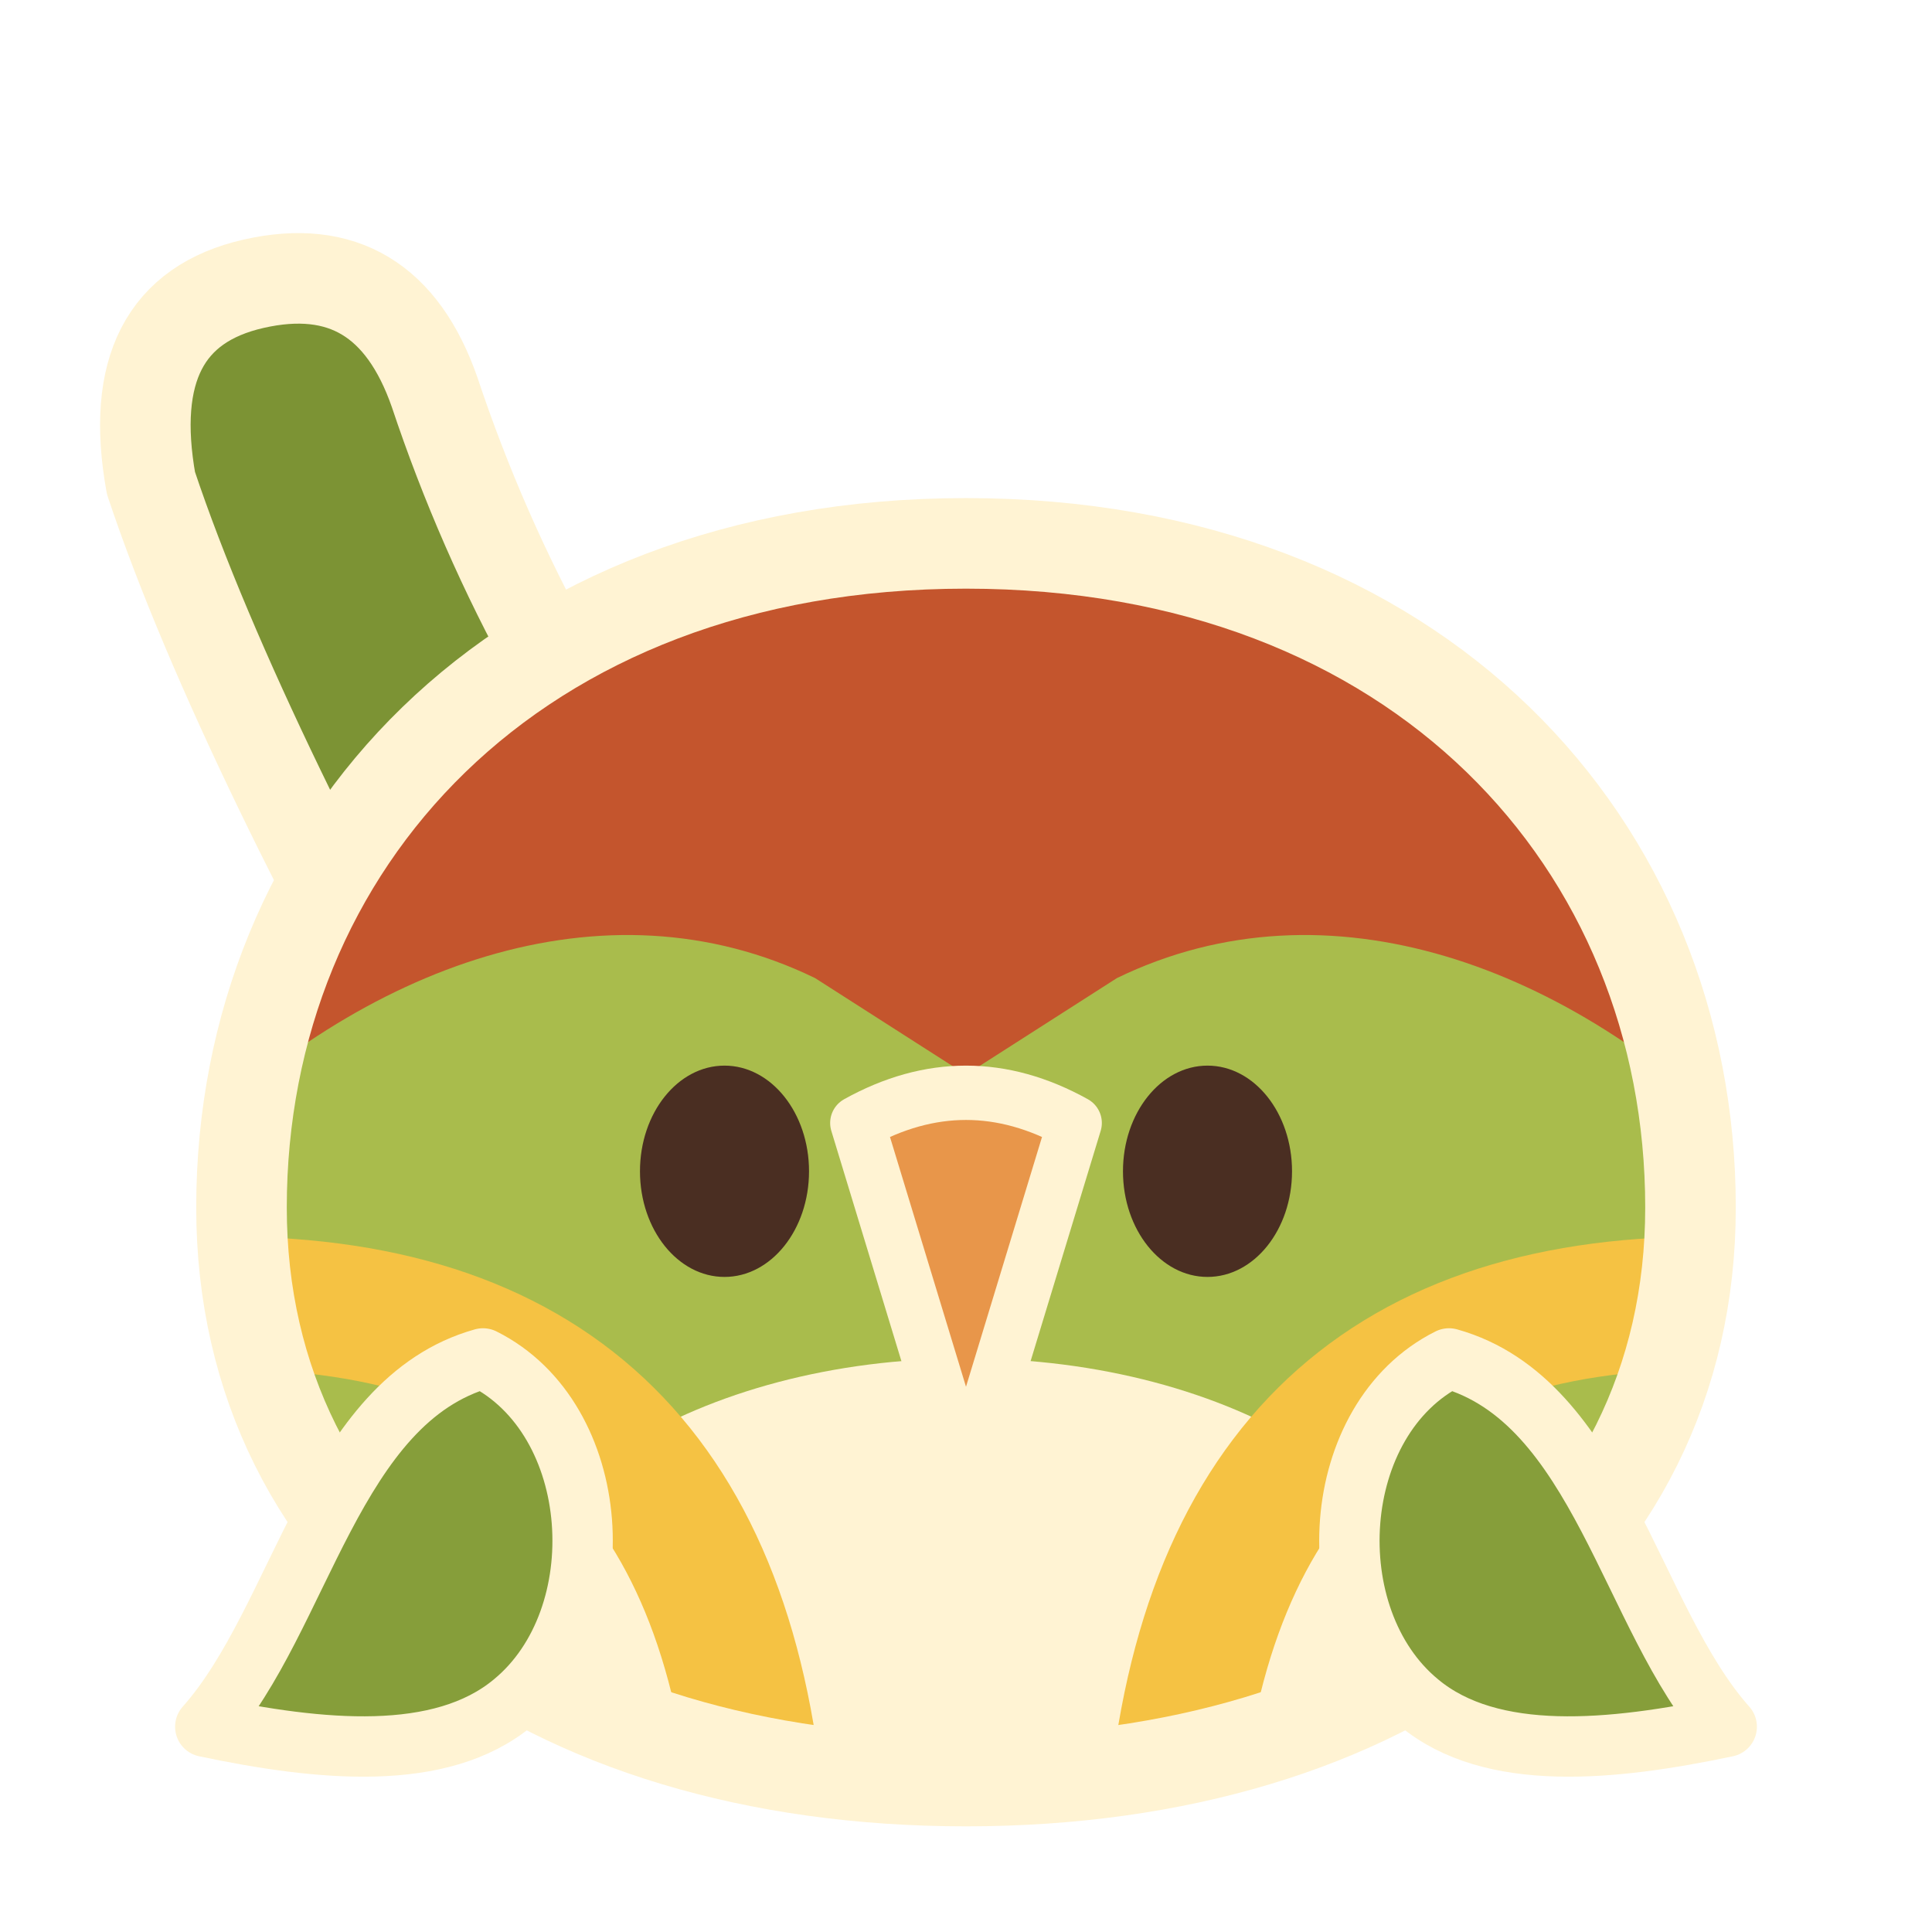
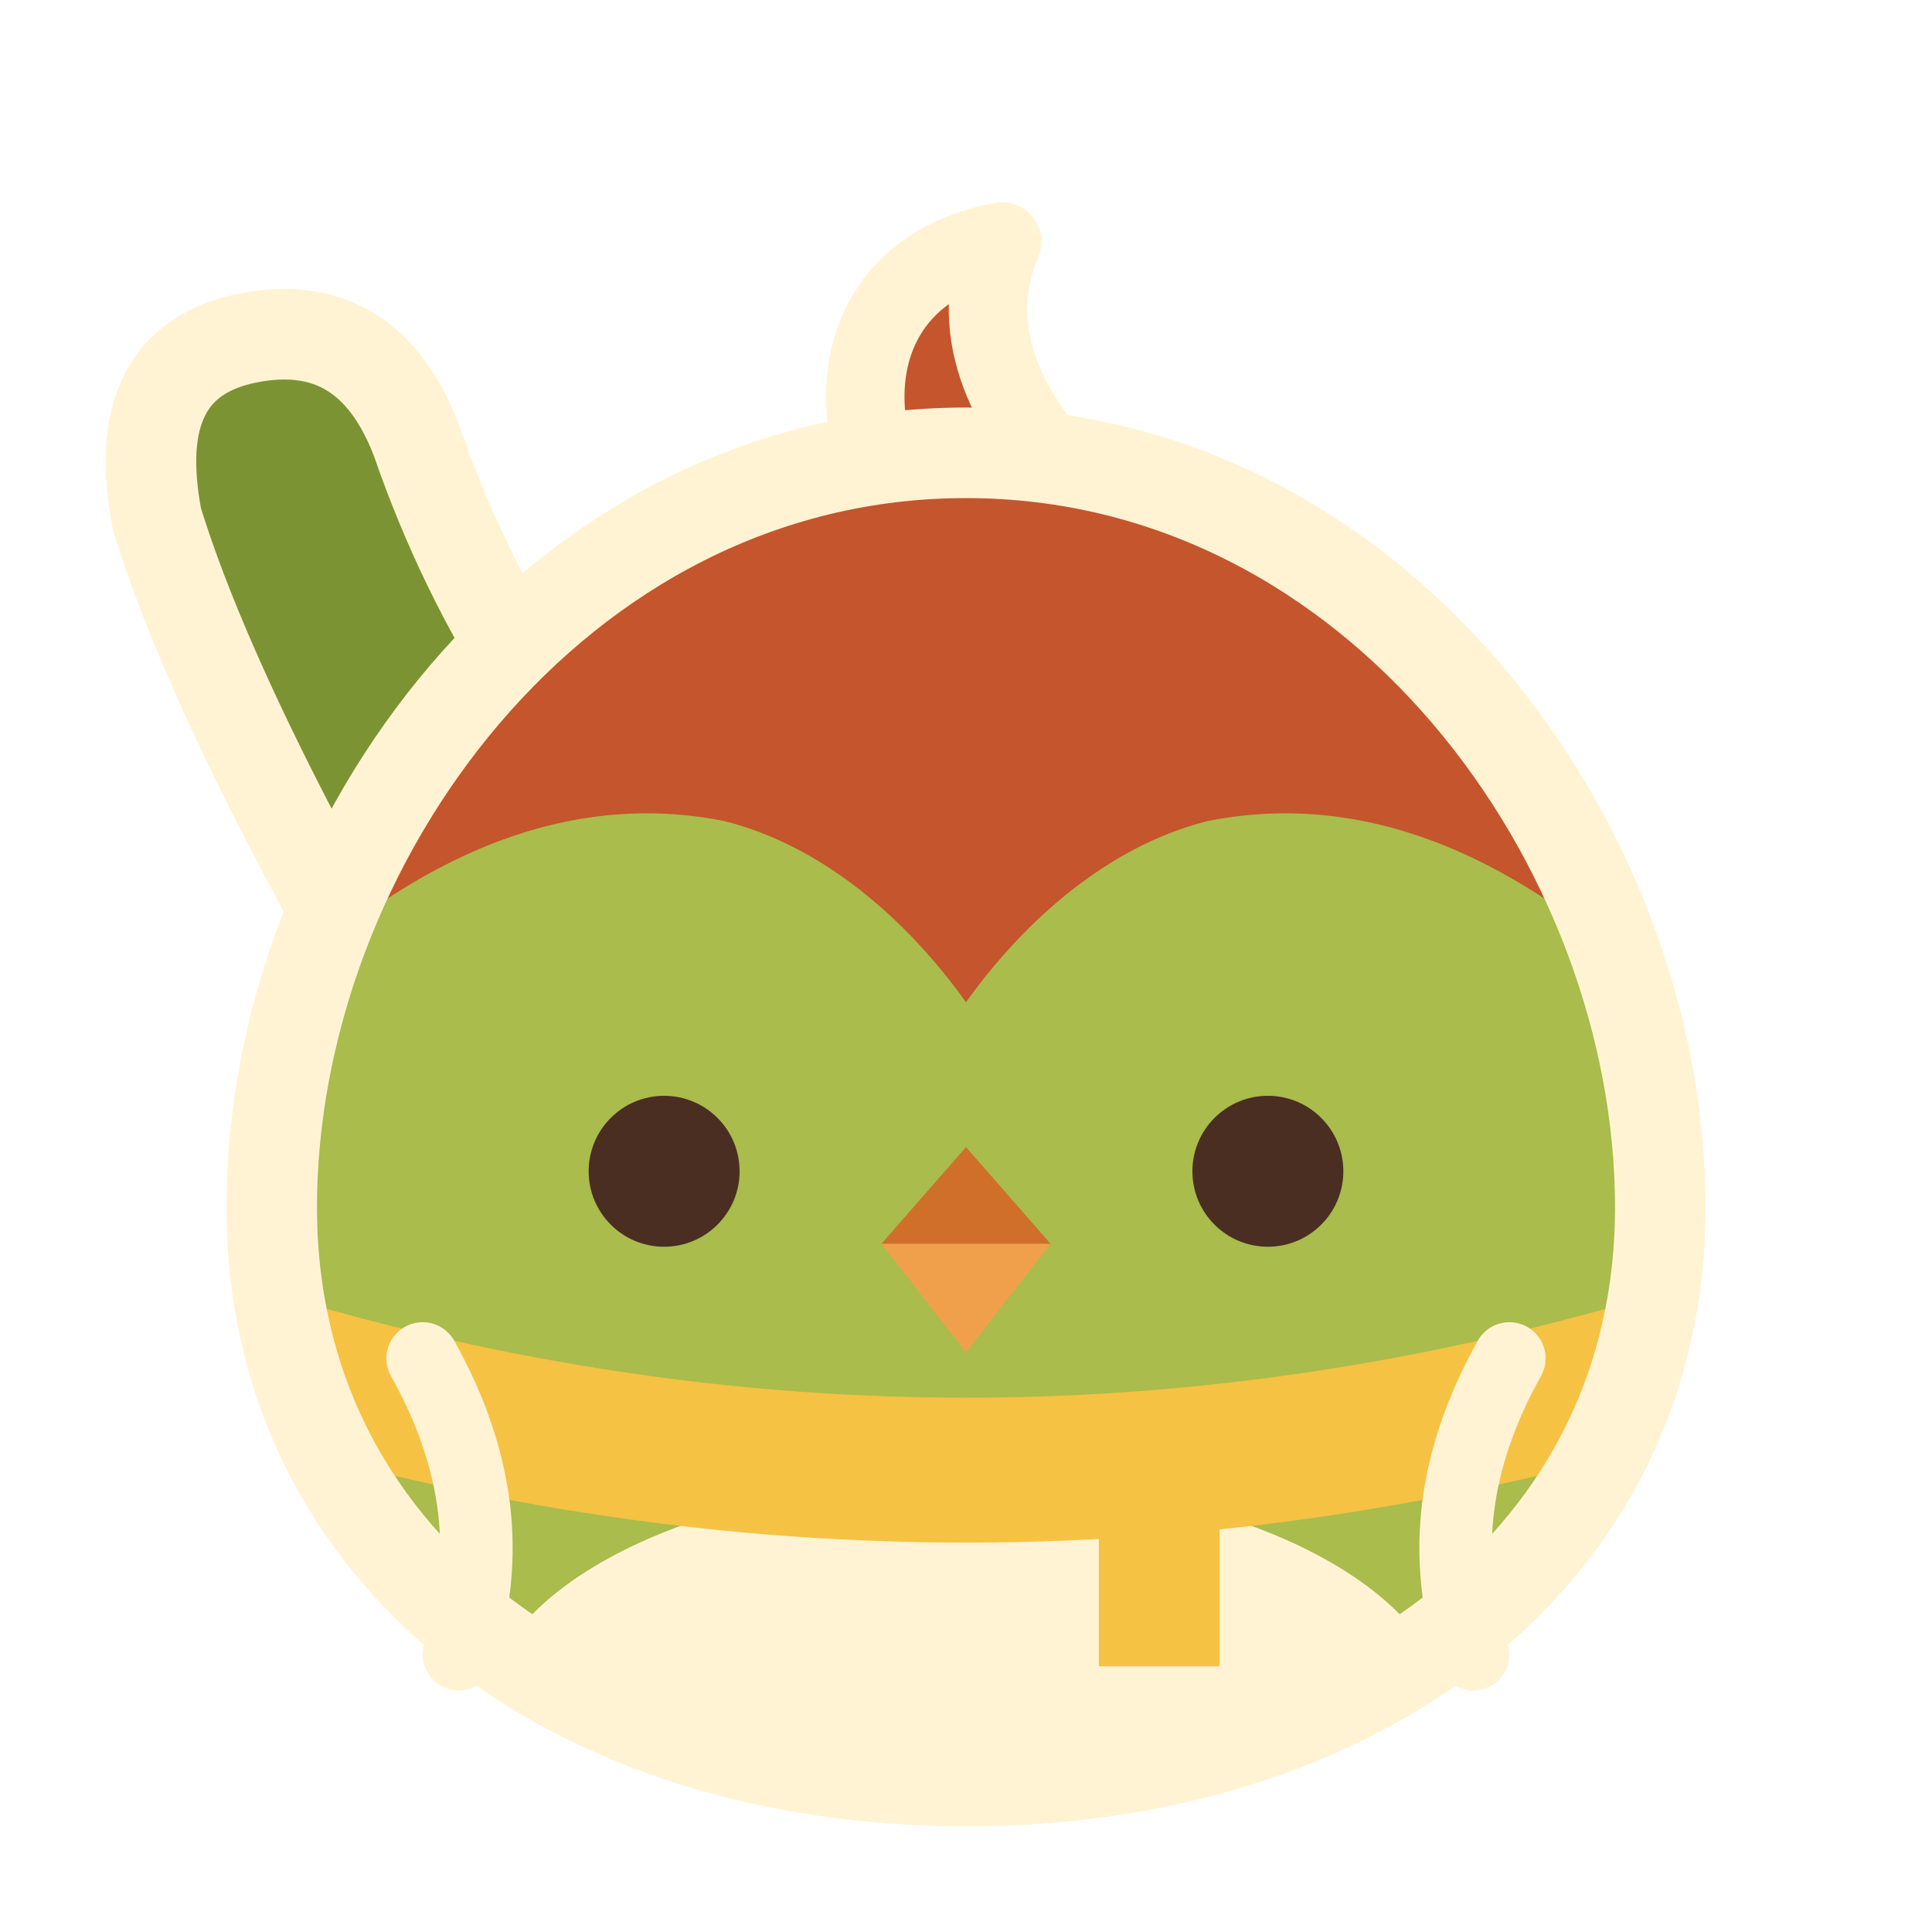
<svg xmlns="http://www.w3.org/2000/svg" viewBox="0 0 32 32" width="32" height="32" role="img" aria-labelledby="t d">
  <defs>
    <clipPath id="i32-dark">
-       <path d="M16 9 C 23.5 9, 28 14, 28 20 C 28 25.8, 23 29.5, 16 29.5 C 9 29.5, 4 25.8, 4 20 C 4 14, 8.5 9, 16 9 Z" />
+       <path d="M16 7.5 C 22.8 7.5, 27.5 14, 27.5 20 C 27.5 25.8, 22.5 29.5, 16 29.5 C 9.5 29.5, 4.5 25.8, 4.5 20 C 4.5 14, 9.2 7.5, 16 7.5 Z" />
    </clipPath>
  </defs>
-   <path d="M12 15 L7.5 18.5 C 5.5 15, 3.5 11, 2.5 8 Q 2 5.2 4.2 4.7 Q 6.4 4.2 7.2 6.5 C 8.2 9.5, 9.8 12.5, 12 15 Z" fill="#7C9334" stroke="#FFF3D3" stroke-width="1.5" stroke-linejoin="round" />
-   <path d="M16 9 C 23.5 9, 28 14, 28 20 C 28 25.8, 23 29.5, 16 29.5 C 9 29.5, 4 25.8, 4 20 C 4 14, 8.5 9, 16 9 Z" fill="#A9BC4C" />
+   <path d="M11.5 14.5 L7.2 18 C 5.2 14.6, 3.4 11.2, 2.6 8.6 Q 2.1 6 4.1 5.6 Q 6.1 5.2 6.9 7.3 C 7.9 10.2, 9.5 12.6, 11.5 14.5 Z" fill="#7C9334" stroke="#FFF3D3" stroke-width="1.5" stroke-linejoin="round" />
+   <path d="M14.8 8.4 C 13.8 6.4, 14.4 4.4, 16.6 4 C 16 5.4, 16.6 6.8, 17.8 8 Z" fill="#C4552D" stroke="#FFF3D3" stroke-width="1.3" stroke-linejoin="round" />
+   <path d="M16 7.5 C 22.8 7.5, 27.5 14, 27.5 20 C 27.5 25.8, 22.5 29.5, 16 29.5 C 9.5 29.5, 4.5 25.8, 4.5 20 C 4.5 14, 9.2 7.5, 16 7.5 Z" fill="#A9BC4C" />
  <g clip-path="url(#i32-dark)">
-     <path d="M3 19 C 6 16, 10 14.5, 13.5 16.2 L16 17.8 L18.5 16.2 C 22 14.5, 26 16, 29 19 L29 5 L3 5 Z" fill="#C4552D" />
-     <ellipse cx="16" cy="27.5" rx="8" ry="5" fill="#FFF3D3" />
-     <path d="M3 21.6 Q 11.5 21.2 12.5 29.5" fill="none" stroke="#F5C243" stroke-width="2.2" />
-     <path d="M29 21.6 Q 20.5 21.2 19.5 29.5" fill="none" stroke="#F5C243" stroke-width="2.2" />
+     <path d="M3 18 C 6 14.5, 9 13, 12 13.6 C 13.6 14, 15 15.2, 16 16.6 C 17 15.2, 18.4 14, 20 13.6 C 23 13, 26 14.5, 29 18 L29 3 L3 3 Z" fill="#C4552D" />
+     <ellipse cx="16" cy="28.5" rx="8" ry="4" fill="#FFF3D3" />
+     <path d="M3 22.2 Q16 26.5 29 22.2" fill="none" stroke="#F5C243" stroke-width="2.4" />
  </g>
-   <path d="M16 9 C 23.5 9, 28 14, 28 20 C 28 25.8, 23 29.5, 16 29.5 C 9 29.5, 4 25.8, 4 20 C 4 14, 8.5 9, 16 9 Z" fill="none" stroke="#FFF3D3" stroke-width="1.5" />
-   <path d="M8 22.5 C 10 23.5, 10.2 26.8, 8.5 28.2 C 7.3 29.2, 5.3 29, 3.4 28.6 C 5 26.8, 5.5 23.2, 8 22.5 Z" fill="#869E3A" stroke="#FFF3D3" stroke-width="1" stroke-linejoin="round" />
-   <path d="M24 22.5 C 22 23.5, 21.8 26.8, 23.5 28.2 C 24.7 29.2, 26.7 29, 28.6 28.6 C 27 26.8, 26.5 23.2, 24 22.5 Z" fill="#869E3A" stroke="#FFF3D3" stroke-width="1" stroke-linejoin="round" />
-   <ellipse cx="12" cy="19.4" rx="1.4" ry="1.75" fill="#4A2E22" />
-   <ellipse cx="20" cy="19.4" rx="1.4" ry="1.75" fill="#4A2E22" />
-   <path d="M14.2 18.6 Q16 17.6 17.8 18.6 L16.4 23.2 Q16 23.9 15.6 23.2 Z" fill="#E8964A" stroke="#FFF3D3" stroke-width=".9" stroke-linejoin="round" />
+   <path d="M19.2 24.5 L19.2 27.6" stroke="#F5C243" stroke-width="2" />
+   <path d="M16 7.5 C 22.8 7.5, 27.5 14, 27.5 20 C 27.5 25.8, 22.5 29.5, 16 29.5 C 9.5 29.5, 4.5 25.8, 4.5 20 C 4.5 14, 9.2 7.5, 16 7.5 Z" fill="none" stroke="#FFF3D3" stroke-width="1.5" />
+   <path d="M7 22.5 Q 8.4 25 7.6 27.4 M25 22.5 Q 23.6 25 24.4 27.4" fill="none" stroke="#FFF3D3" stroke-width="1.2" stroke-linecap="round" />
+   <circle cx="11" cy="19.4" r="1.25" fill="#4A2E22" />
+   <circle cx="21" cy="19.4" r="1.25" fill="#4A2E22" />
+   <path d="M14.6 20.6 L17.4 20.6 L16 22.4 Z" fill="#F0A04B" />
+   <path d="M14.6 20.6 L16 19 L17.4 20.6 Z" fill="#CF6F2A" />
</svg>
